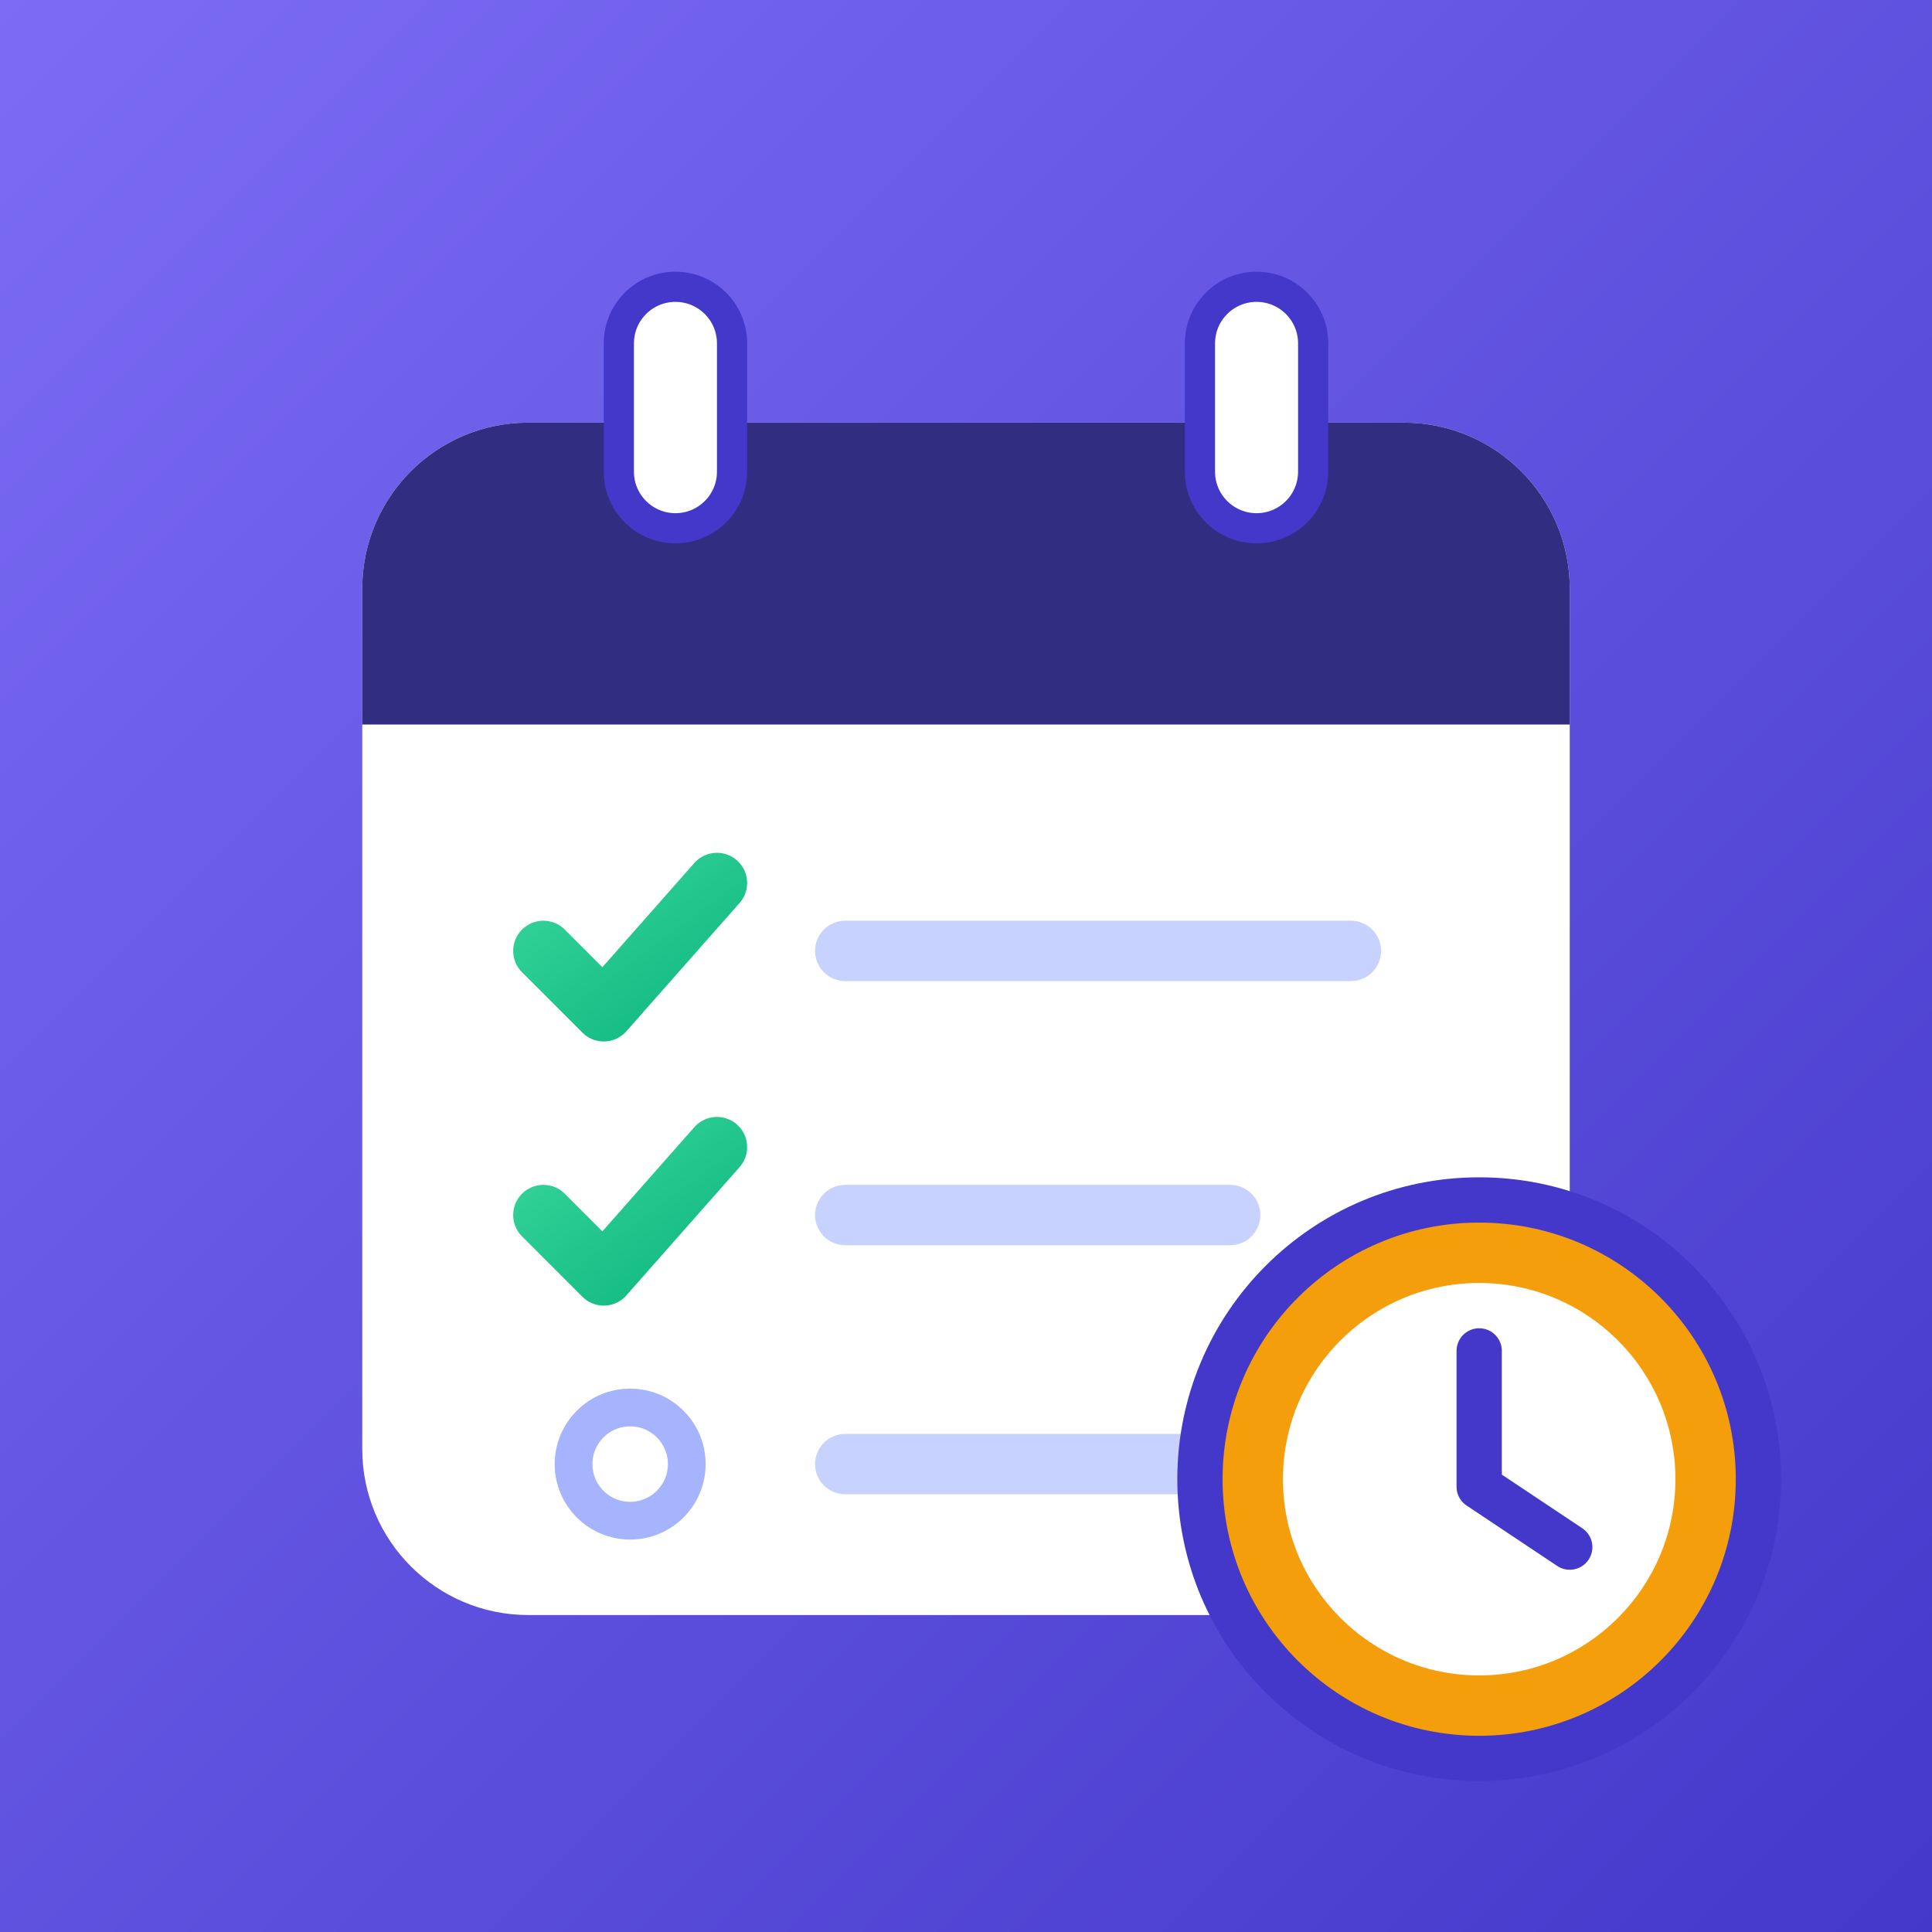
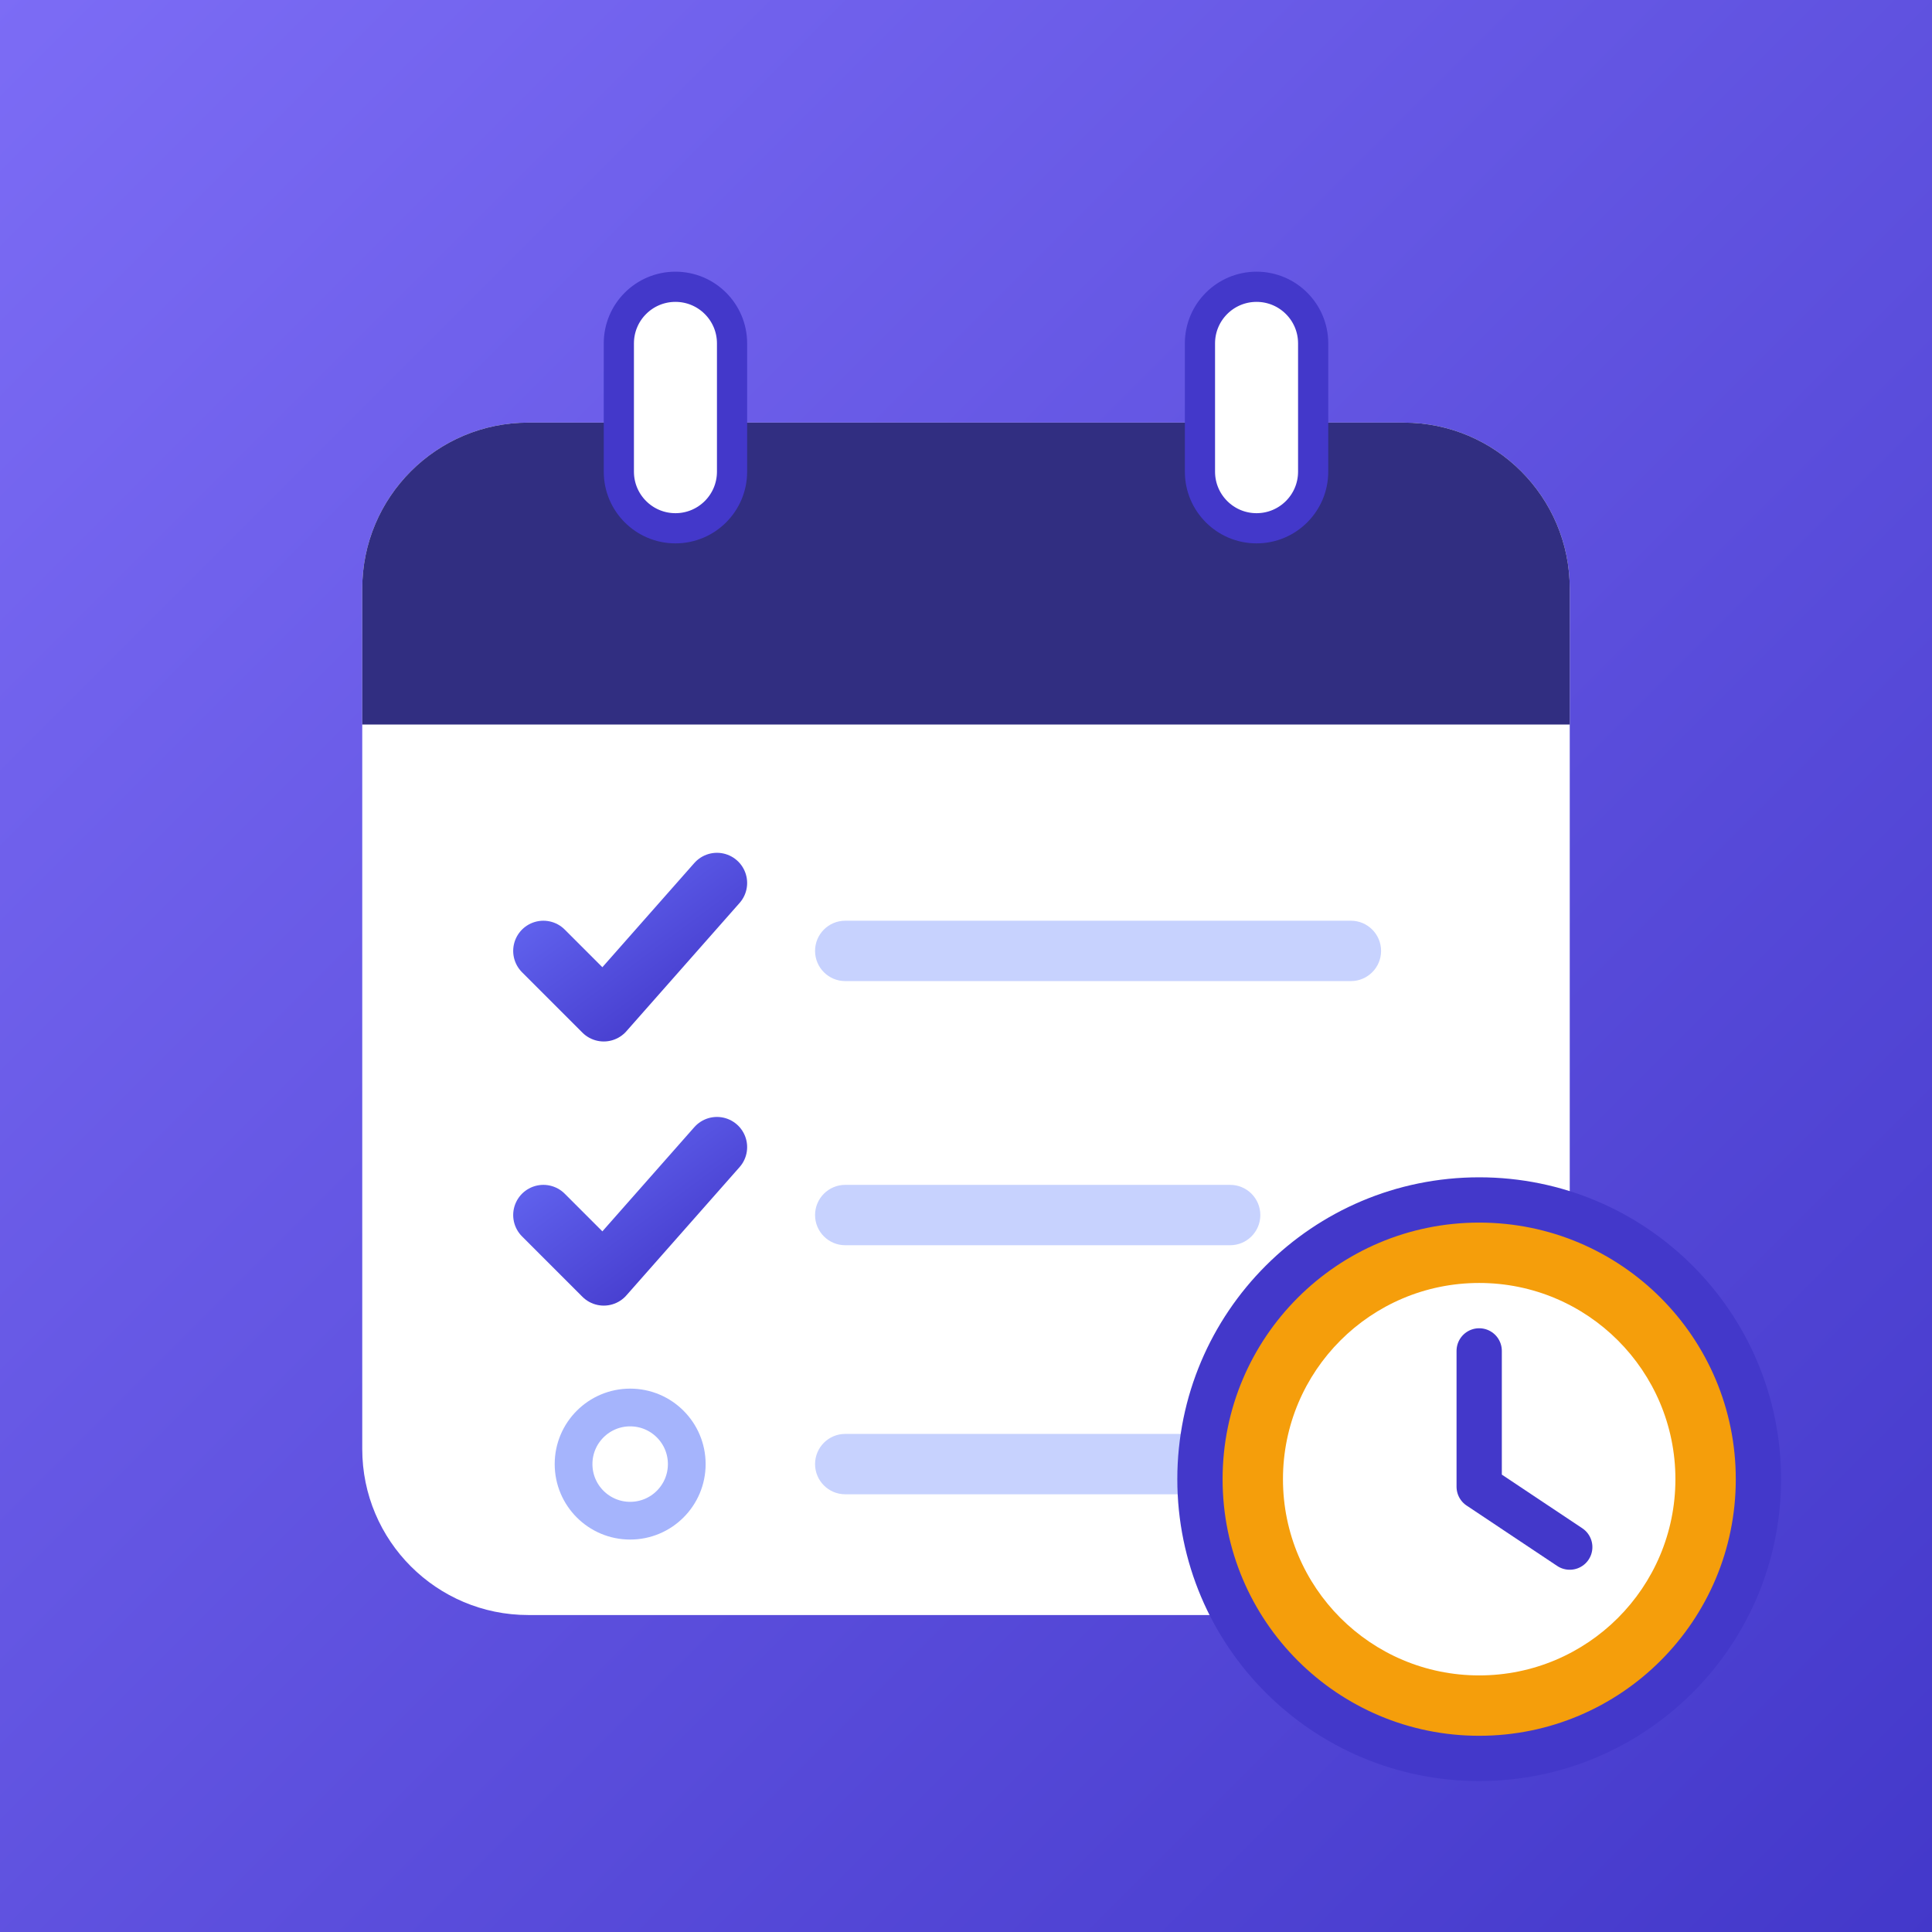
<svg xmlns="http://www.w3.org/2000/svg" viewBox="0 0 512 512">
  <defs>
    <linearGradient id="bg" x1="0" y1="0" x2="1" y2="1">
      <stop offset="0" stop-color="#7c6cf5" />
      <stop offset="1" stop-color="#4338ca" />
    </linearGradient>
    <linearGradient id="ck" x1="0" y1="0" x2="1" y2="1">
-       <stop offset="0" stop-color="#34d399" />
-       <stop offset="1" stop-color="#10b981" />
+       <stop offset="0" stop-color="#6366f1" />
+       <stop offset="1" stop-color="#4338ca" />
    </linearGradient>
  </defs>
  <rect width="512" height="512" fill="url(#bg)" />
  <rect x="96" y="112" width="320" height="316" rx="44" fill="#fff" />
  <path d="M96 156a44 44 0 0 1 44-44h232a44 44 0 0 1 44 44v36H96z" fill="#312e81" />
  <rect x="164" y="76" width="30" height="64" rx="15" fill="#fff" stroke="#4338ca" stroke-width="8" />
  <rect x="318" y="76" width="30" height="64" rx="15" fill="#fff" stroke="#4338ca" stroke-width="8" />
  <g stroke-linecap="round" stroke-linejoin="round" fill="none">
    <path d="M144 252l16 16 30-34" stroke="url(#ck)" stroke-width="16" />
    <path d="M144 322l16 16 30-34" stroke="url(#ck)" stroke-width="16" />
    <circle cx="167" cy="388" r="15" stroke="#a5b4fc" stroke-width="10" />
  </g>
  <g fill="#c7d2fe">
    <rect x="216" y="244" width="150" height="16" rx="8" />
    <rect x="216" y="314" width="118" height="16" rx="8" />
    <rect x="216" y="380" width="136" height="16" rx="8" />
  </g>
  <circle cx="392" cy="392" r="74" fill="#f59e0b" stroke="#4338ca" stroke-width="12" />
  <circle cx="392" cy="392" r="52" fill="#fff" />
  <path d="M392 358v36l24 16" stroke="#4338ca" stroke-width="12" stroke-linecap="round" stroke-linejoin="round" fill="none" />
</svg>
